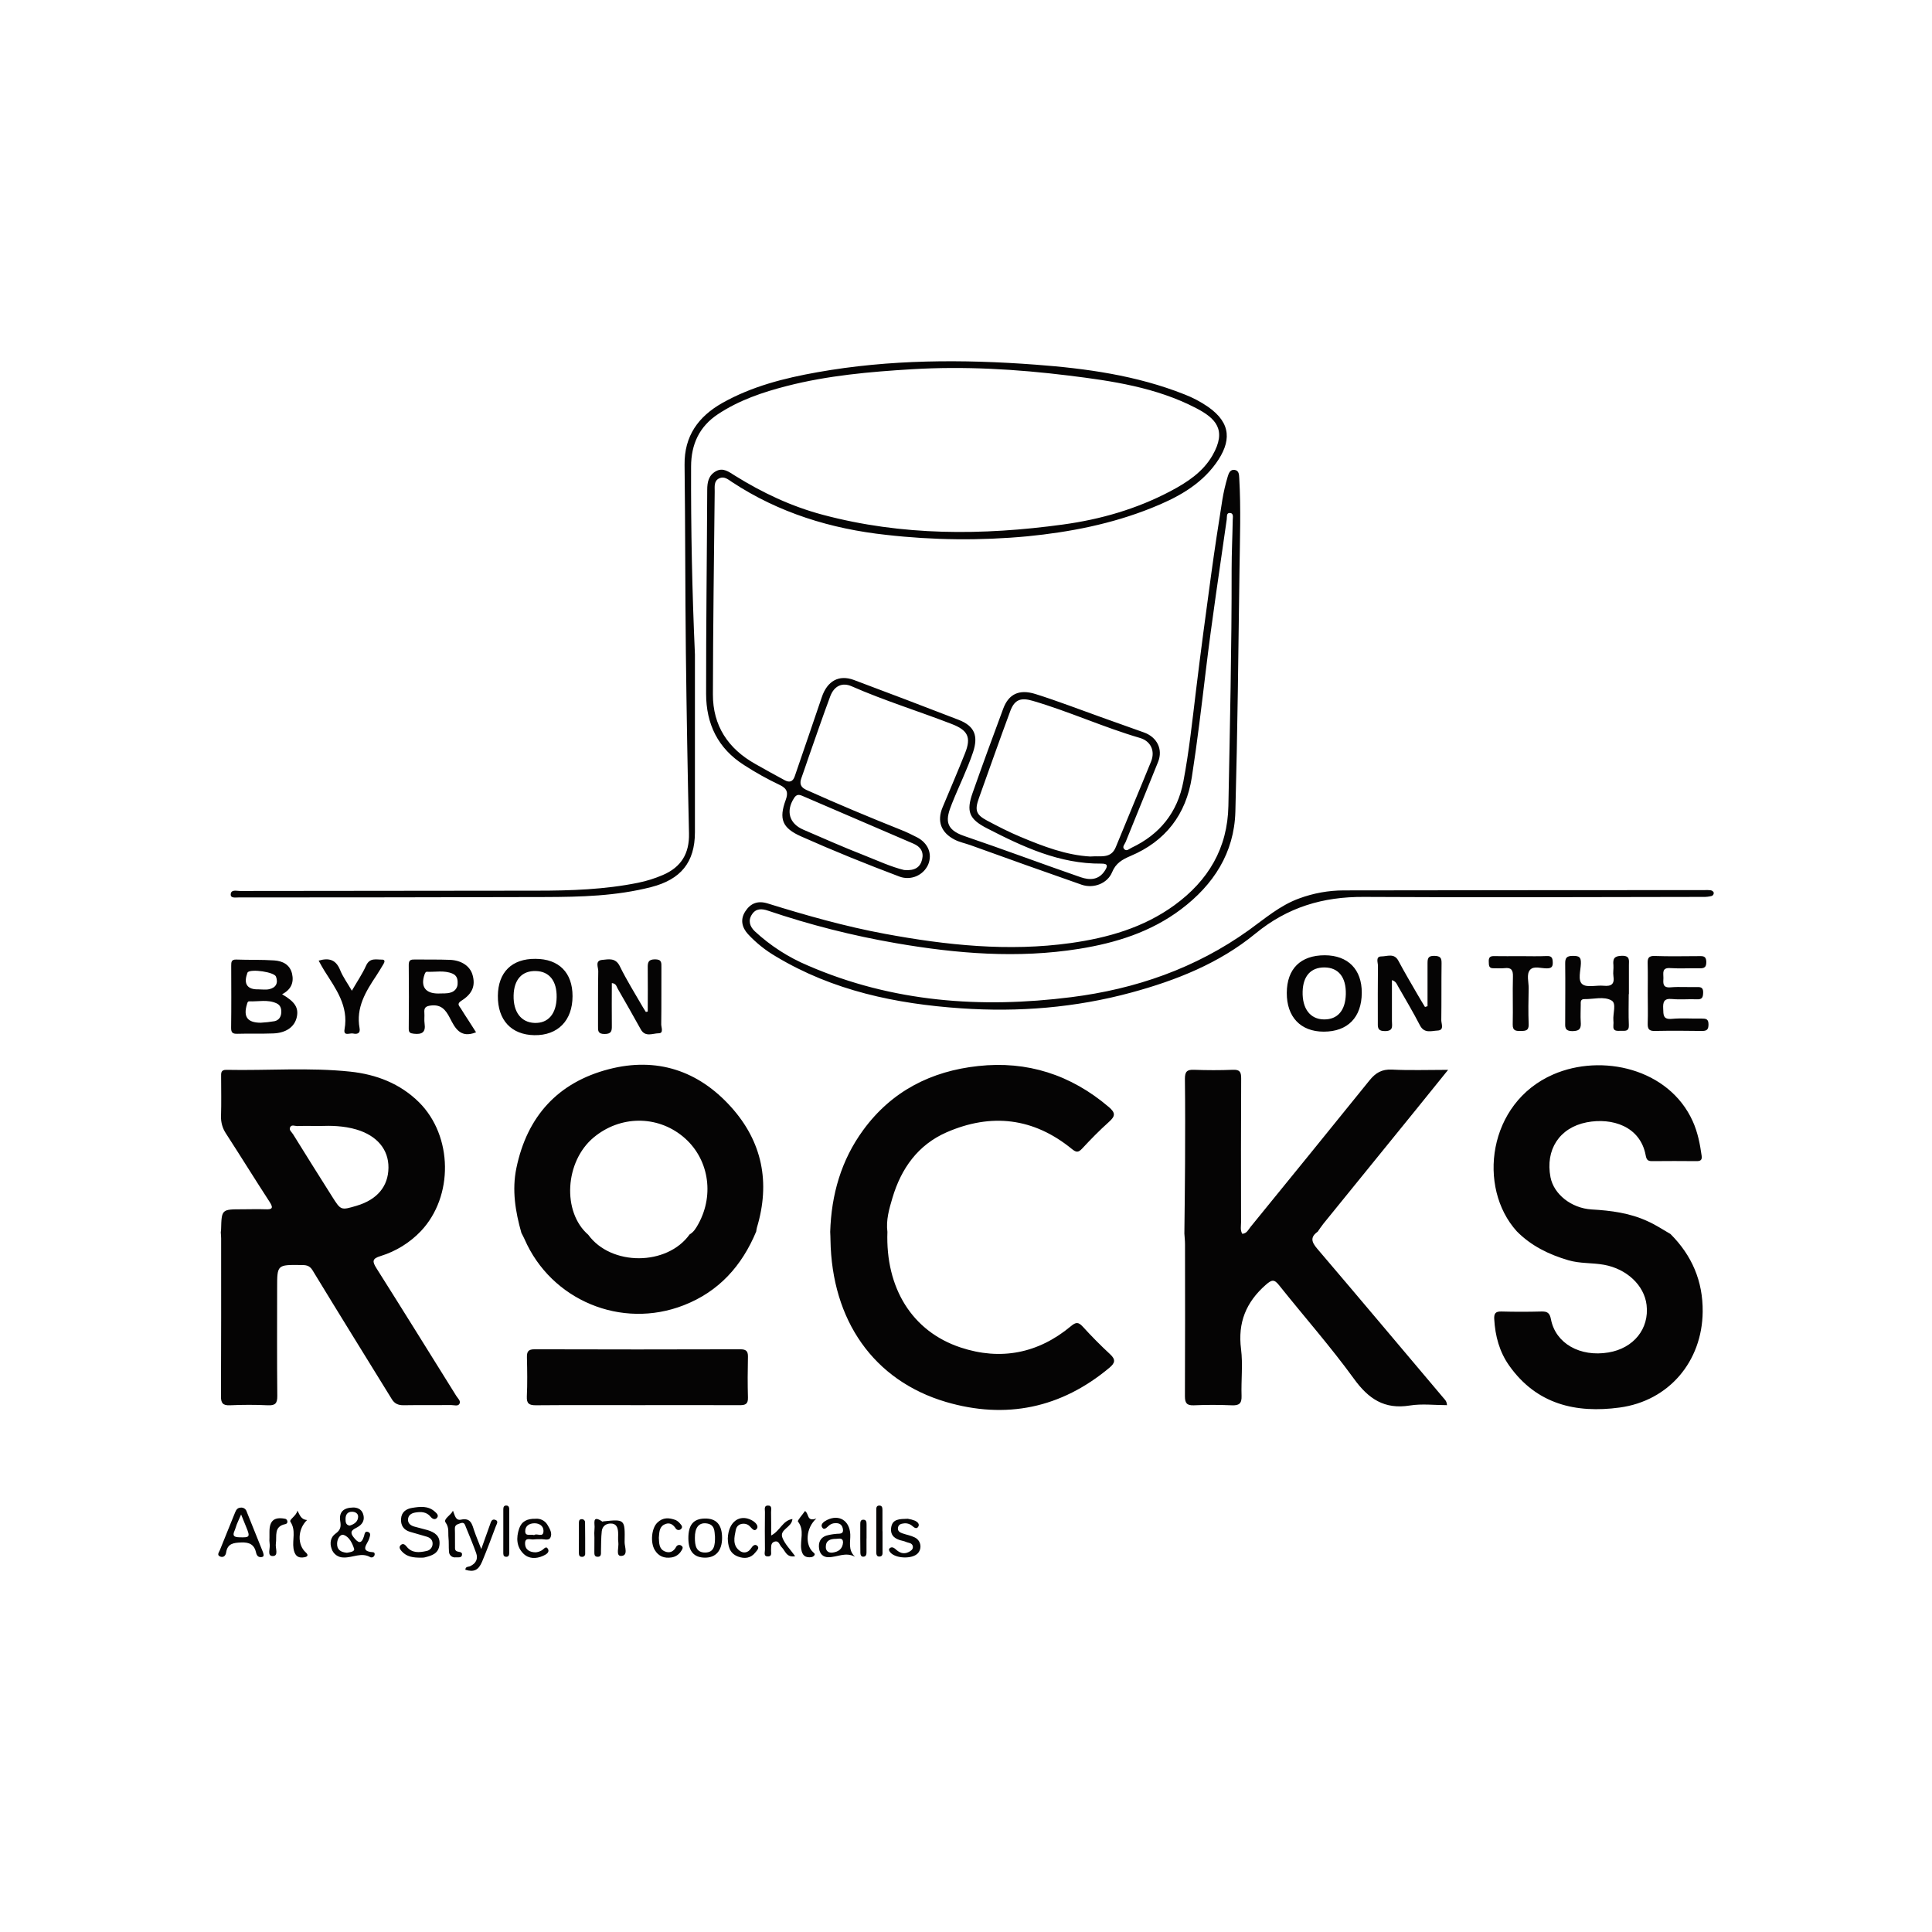
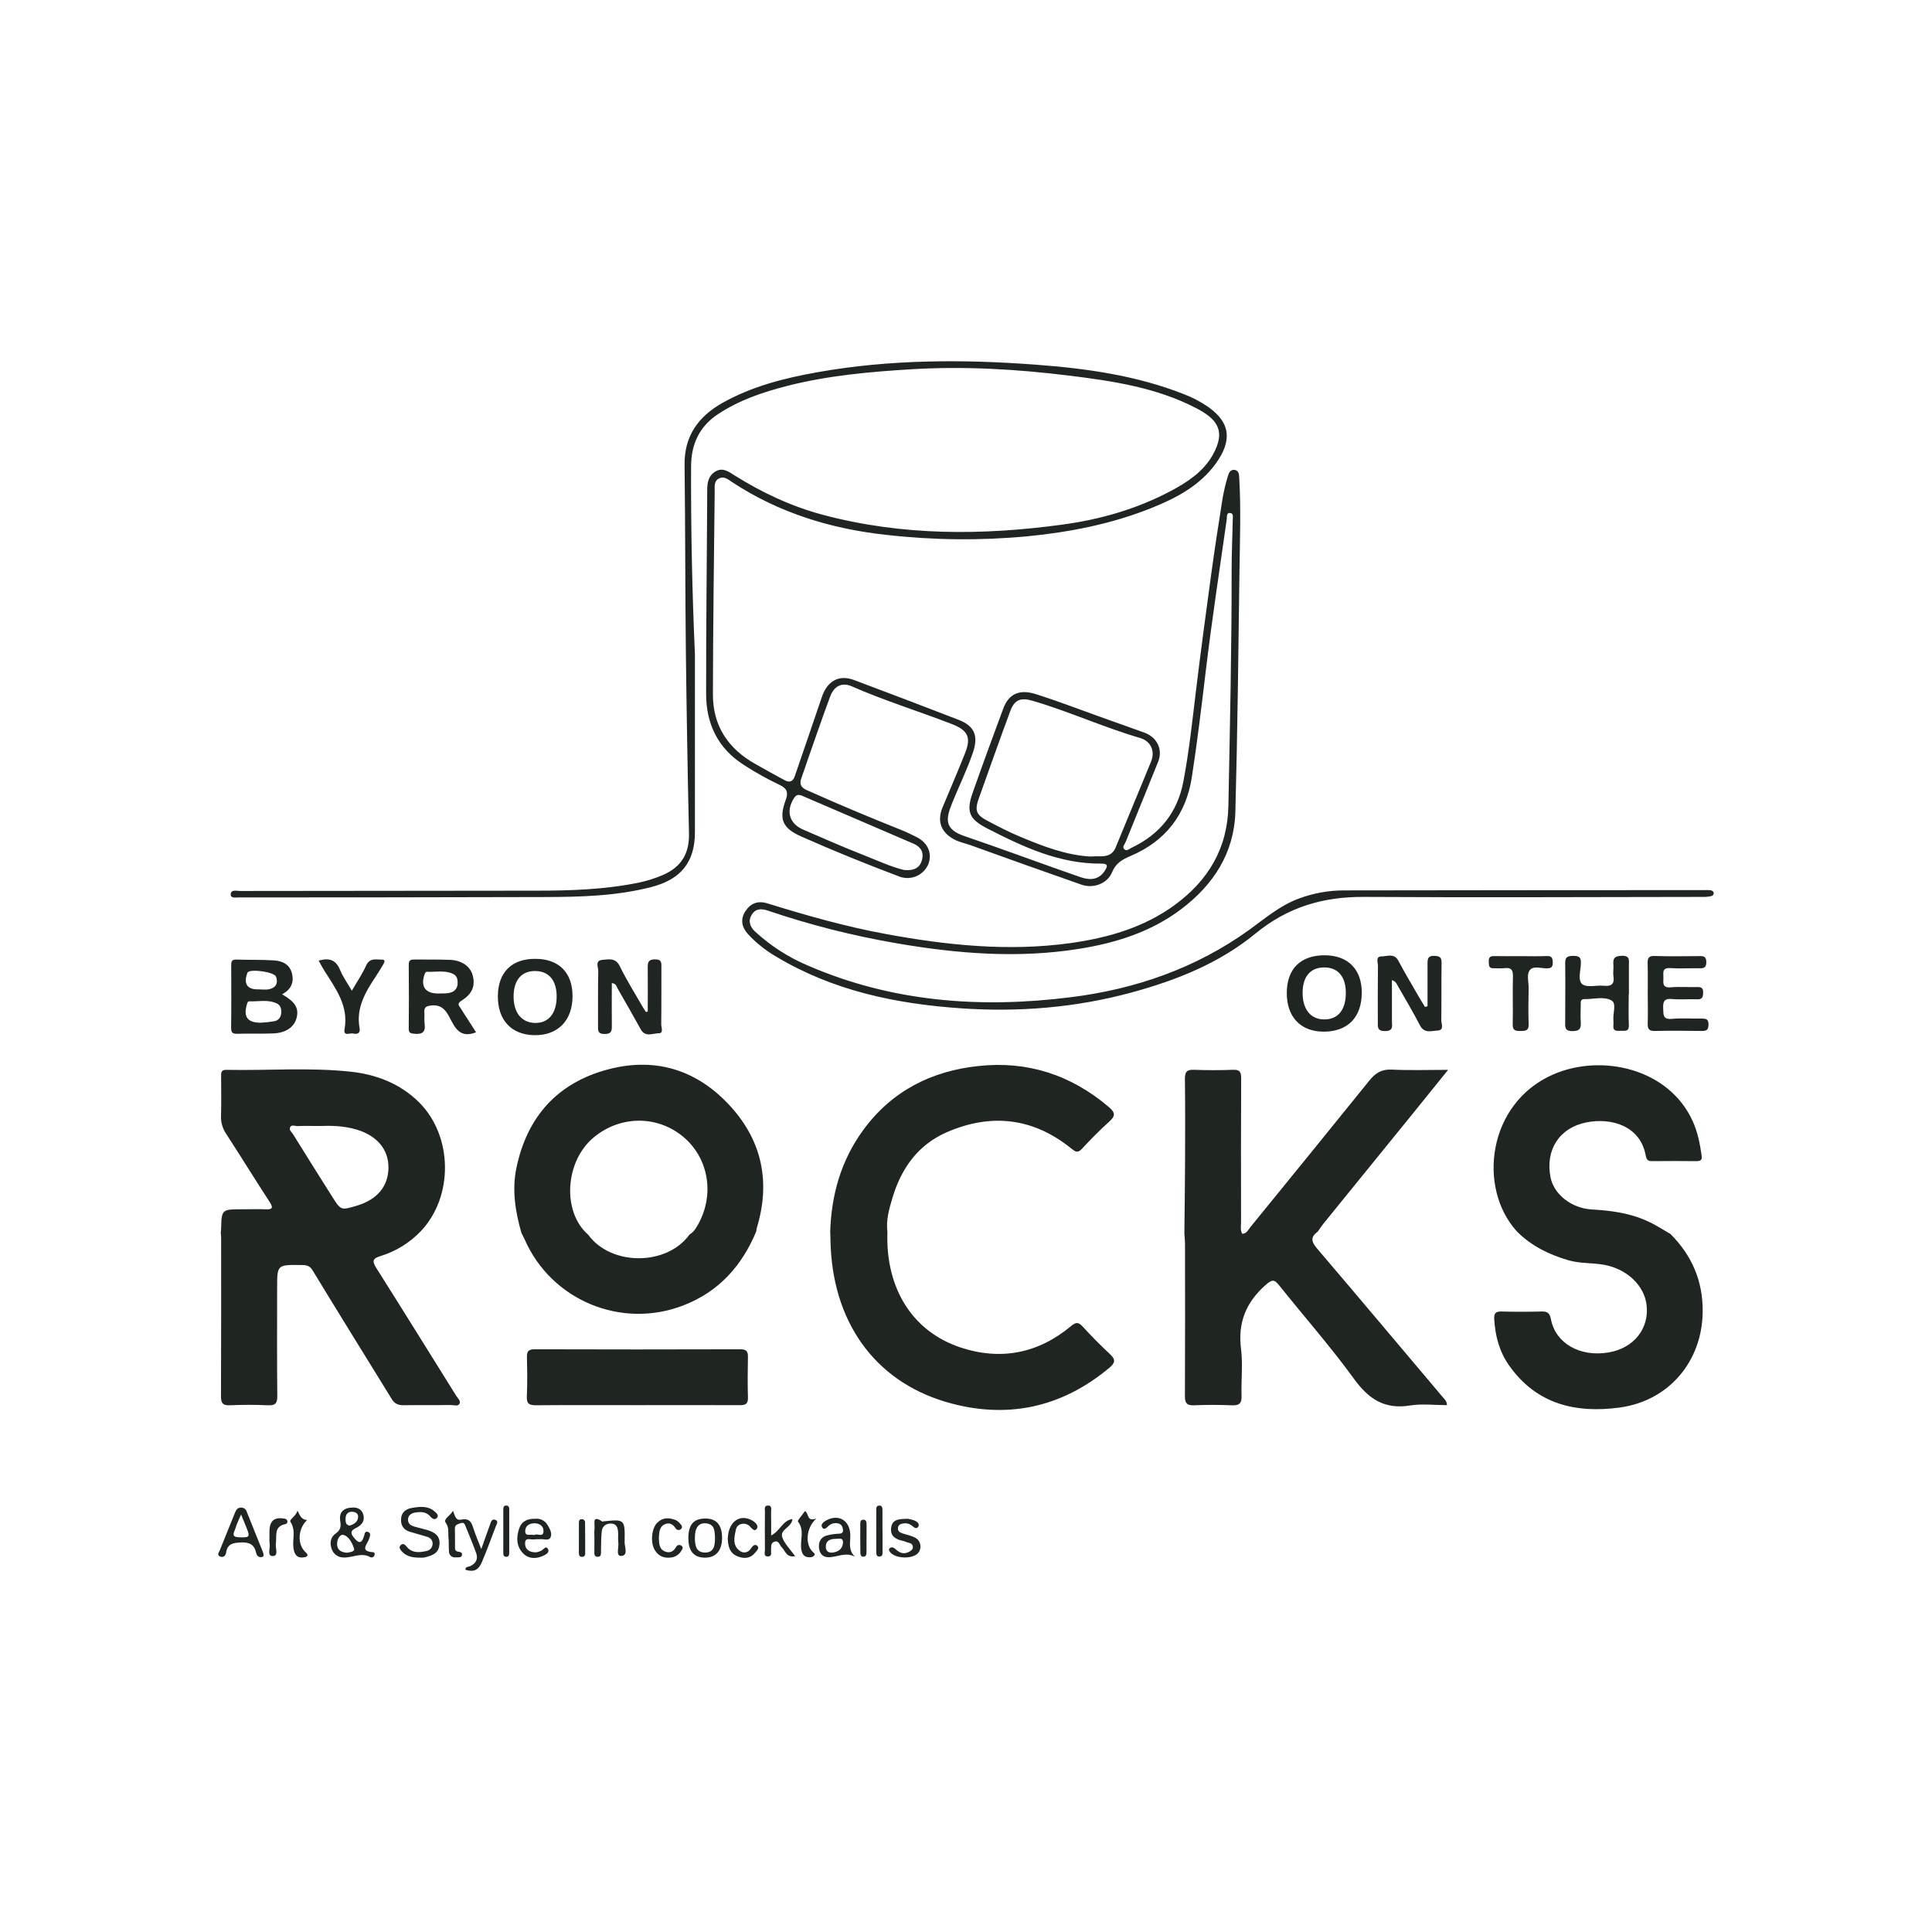
<svg xmlns="http://www.w3.org/2000/svg" viewBox="0 0 1080 1080" data-name="Capa 1" id="Capa_1">
  <defs>
-     <style>.cls-1{fill:#050404}</style>
+     <style>.cls-1{fill:#1F2622}</style>
  </defs>
  <path d="M253.21 844.5c1.06 2.49 1.37 5.62 4.47 5 5.59-1.21 6.2 2.62 7.43 6.25 1 2.94 2.22 5.8 3.92 10.18 2-5.49 3.38-9.56 4.86-13.61.5-1.36.88-3.32 2.8-2.78 2.27.63.94 2.44.48 3.66-2.48 6.6-4.94 13.22-7.66 19.73-2.05 4.92-4.64 6-9.36 4.58 0-1.92 1.7-1.54 2.76-2.05 3.13-1.51 4.45-4 3.26-7.31-1.77-4.88-3.74-9.7-5.74-14.5-.51-1.22-.78-3-3.07-2.14-1.61.61-3.17.8-3.08 3.12.14 3.34 0 6.7.08 10 0 .87-.17 1.87.85 2.47s3.55.07 3 2.36c-.37 1.45-2.22 1.06-3.46 1.11a3.3 3.3 0 0 1-3.77-3.25c-.22-2.59 0-5.21-.28-7.8-.29-2.79.5-5.48-1.59-8.4-1.47-2.02 2.89-4.01 4.1-6.62Zm-55.71-1.8c1.9 0 4.48.69 5.46 3.56 1.13 3.27-.21 5.84-3.18 7.46-2.39 1.3-4.8 2.22-2.11 5.62 2.54 3.2 4.31 4.13 5.82-.61.35-1.11.39-3.06 2.26-2.37s1 2.4.61 3.8c-.84 2.92-5.6 7 2.1 7.53 1 .08 1.14.94.9 1.66a1.79 1.79 0 0 1-2.23 1.19c-5-3-10 .28-14.92.11a7 7 0 0 1-6.83-4.83c-1.16-3.28-.62-6.51 2.22-8.54s3.09-3.94 2.59-7c-.78-4.92 1.71-7.5 7.31-7.58Zm-3.58 25.3c1.47-.29 4.59-.54 4-2.32-1-3-2.67-6.62-5.79-7.63-1.94-.62-3.59 2.15-3.69 4.67-.14 3.58 1.97 4.96 5.48 5.28Zm1.65-15.2c2.47-.77 4.53-2.18 4.63-4.89.07-1.87-1.61-2.85-3.46-2.83-2.58 0-3.57 1.73-3.58 4 0 1.69.1 3.48 2.41 3.75Zm40.28 17.93c-5 .12-8.56-.53-11.28-3.55-.86-1-1.81-2.23-.61-3.41s2.35-.48 3.27.69c3 3.85 7.1 3.48 11.16 2.56a4.12 4.12 0 0 0 3.43-3.91c.11-2.19-1.25-3.47-3.16-4.07-3.18-1-6.42-1.79-9.6-2.78-3.49-1.09-5.09-3.61-4.87-7.2.23-3.82 2.85-5.6 6.17-6.14 4.4-.72 9-1.28 12.71 2.09 1 .87 2.57 2.23 1 3.69-1 .95-2.37.41-3.34-.8-2.29-2.84-5.45-2.92-8.66-2.37-2.15.37-3.95 1.51-4 4 0 2.16 1.58 3.27 3.47 3.82 2.49.74 5.05 1.26 7.52 2 4 1.25 7.15 3.27 6.6 8.23s-4.29 6-8.17 7a5.35 5.35 0 0 1-1.64.15Zm-88.54-1.98c.19.85 0 1.49-.95 1.65-1.85.31-2.82-.72-3.17-2.34-1-4.6-3.66-6-8.38-5.81-4.35.18-7.63.58-8.41 5.64-.24 1.58-1.35 2.9-3.13 2.3-2.33-.78-.83-2.48-.37-3.64 2.78-7.06 5.72-14 8.53-21.1.61-1.51 1.33-2.58 3.1-2.68a3.13 3.13 0 0 1 3.38 2.26q4.53 11.34 9.1 22.66a9.82 9.82 0 0 1 .3 1.06Zm-12.53-22.15c-1.1 2.5-1.8 4-2.41 5.51-.48 1.21-.77 2.49-1.3 3.68-1.26 2.83-.1 3.47 2.63 3.56 5.92.2 6.23-.11 4-5.56-.8-2.05-1.64-4.08-2.92-7.19Zm197.5 12.88a31 31 0 0 1 .06-5c.39-2.35-1.8-8.06 4.43-3.88.09.07.33-.13.51-.15 12-1.24 12.14-1.24 11.88 11.57-.05 2.69 2.25 7.67-2 7.76-3.06.06-1.11-4.95-1.52-7.67-.27-1.82 0-3.72-.11-5.57-.17-2.61-.95-4.91-4.14-4.88-2.79 0-4.71 1.62-5 4.32-.41 3.68-.35 7.42-.44 11.13 0 1.51.26 3.24-2 3.14-1.86-.08-1.68-1.66-1.7-2.94 0-2.61.02-5.22.03-7.83Zm71.37.17c0 7.11-3.46 11.13-9.59 11.09s-9.19-3.55-9.26-10.66c-.07-7.62 2.78-11.1 9.19-11.21s9.63 3.38 9.66 10.78Zm-4-.87c-.29-2.61.15-6.8-5.13-7.24-4-.32-6.12 2.6-6.07 8.08 0 4.08.55 8.36 5.86 8.26 4.97-.1 5.47-4.13 5.37-9.1Zm78.29 11.45c-5.29-2.84-10 .3-14.86.26-3 0-4.8-1.89-5.21-4.83-.46-3.28.62-6 3.87-7.19a29 29 0 0 1 5.47-1c1.84-.3 4.62.53 3.93-3-.57-2.81-2.75-3.29-5.17-2.92a5.48 5.48 0 0 0-2.43 1.13c-1.26 1-2.78 3.11-4 1.09-1-1.74 1.08-3.26 2.77-4.09 6.81-3.34 12.65.39 13 8.05.19 4.13-1.45 8.6 2.63 12.5Zm-6.67-8c-.09-2.94-2.36-2-4-2-3.07 0-5.69.85-5.64 4.59 0 2.26 1.61 3.34 3.77 3.09 3.2-.43 5.6-1.91 5.87-5.72ZM299.32 849a7 7 0 0 1 6.67 3.31c1.33 2.24 2.93 4.88 1.66 7.28-1 1.86-3.72.62-5.67.83a30.38 30.38 0 0 0-3.32.1c-1.85.43-5.1-1.5-5.14 2.16s2.62 5.1 6 5.08a7.93 7.93 0 0 0 3.14-1c1.2-.57 2.5-2.85 3.59-1 1.23 2.09-1.12 3.27-2.74 4-3.82 1.7-7.91 1.73-10.92-1.26-3.9-3.88-4.11-8.88-2.39-14 1.4-4.09 4.48-5.59 9.12-5.5Zm-.74 9.13c1.5-1.33 5.33 1.82 5.23-2.48-.05-2.59-2.21-4.12-5-4.13-3.05 0-5.28 1.59-5.21 4.5.06 3.12 3.11 1.39 4.98 2.12ZM406.84 860c.32-9.33 6.62-13.76 13.33-10.21 1.9 1 4 3 3 4.62-1.52 2.31-2.95-.24-4.26-1.42a4.78 4.78 0 0 0-2.46-1.17c-2.56-.33-4.59.87-5.11 3.3-.87 4.15-2 8.71 2.16 11.79 2.07 1.54 4.7 1.16 6.31-1.34.91-1.4 2.15-2.69 3.53-1.45s-.3 2.7-1.12 3.75c-2.53 3.23-6 3.61-9.57 2.29-5.18-1.88-5.65-6.37-5.81-10.16Zm-38.54-.4c.19 3 0 6.22 3.32 7.64 2.81 1.19 5 .07 6.42-2.65a1.94 1.94 0 0 1 2.94-.47c1.26.86.34 2.07-.18 2.89a7.64 7.64 0 0 1-5.36 3.6c-4.07.64-7.32-.58-9.47-4.22-2.47-4.19-1.77-12 1.42-15.16s6.67-2.87 10.35-1.5a7.31 7.31 0 0 1 2.5 2.06c.74.8 1.57 1.85.5 2.88a1.89 1.89 0 0 1-2.95-.19c-1.66-2.53-3.73-3.7-6.54-2.22s-2.69 4.59-2.95 7.34ZM507.44 849a18.41 18.41 0 0 1 4.05 1.08c1.27.61 2.85 1.86 1.75 3.47-1 1.43-2.35.24-3.32-.58a6 6 0 0 0-4.67-1.38c-1.54.15-3 .6-3.28 2.42s1 2.64 2.48 3.14c2.27.8 4.72 1.19 6.84 2.26a5.62 5.62 0 0 1 1.77 8.9c-3.11 3.35-12.55 3-15.44-.59-.65-.8-1.05-1.7-.12-2.37s2-.38 2.94.49c2.14 2 4.49 3.28 7.5 1.76 1.21-.61 2.36-1.37 2.37-2.76s-1-2.19-2.48-2.47c-1.06-.2-2-.79-3.1-1-4-.84-7.16-2.63-6.58-7.31.64-5.06 4.74-4.91 9.29-5.06Zm-76.36 9.35c5.07-2.61 6.39-8.41 11.9-9.21-.38 4.87-7.42 5.74-5.6 10.47 1.4 3.63 4.48 6.61 7.12 10.31-4.92.93-5.48-3-7.53-5-1.22-1.16-1.49-3.89-4-3.13-2.31.71-1.79 2.93-1.95 4.74-.11 1.34.71 3.4-1.55 3.52-2.85.16-1.84-2.29-1.86-3.68-.1-7.07-.07-14.15 0-21.22 0-1.36-.62-3.46 1.55-3.54 2.68-.11 1.83 2.28 1.87 3.75.11 4.05.05 8.1.05 12.99Zm-264.81-13.93c1.31 2.57 2.07 5.05 5.38 5.29-5.31 5.09-5.52 13.81-.71 18.12 1.56 1.4 1.09 2.29-.57 2.65-3.94.84-5.75-1.12-6.31-4.94-.72-4.9 1.51-10-1.72-14.88-.81-1.23 3.37-3.27 3.93-6.24Zm283.73.25c2.35 1.44.83 6.19 6.36 4.18-6 5.41-6.3 14.74-1.9 18.77.57.52 1.3 1 .83 1.73a2.66 2.66 0 0 1-1.69 1.1c-3.32.45-5.13-.84-5.68-4.39-.79-5.1 2-10.58-1.86-15.51-.44-.55 2.49-3.77 3.94-5.88Zm-299.37 14.92v-3.34c0-6.11 2.6-8.35 8.46-7.3a1.62 1.62 0 0 1 1.53 1.33 1.33 1.33 0 0 1-1 1.69c-6.79 1.28-4.75 6.73-5.42 11-.38 2.43 1.77 6.9-1.77 6.87-3.39 0-1.17-4.51-1.71-7a16.07 16.07 0 0 1-.09-3.25ZM493.34 856v11.12c0 1.25.23 2.83-1.57 3s-1.92-1.34-1.93-2.63v-23.36c0-1.1 0-2.4 1.51-2.5 1.86-.13 1.94 1.3 1.95 2.65v11.68Zm-211.99-.57v-11.71c0-1.21.33-2.25 1.85-2.11 1.18.1 1.47 1.07 1.47 2v24.54c0 1.18-.4 2.27-1.92 2.1s-1.4-1.47-1.41-2.54c-.02-4.1 0-8.19.01-12.28Zm42.26 4.28v-8.35c0-.9.08-2 1.32-2.11a1.79 1.79 0 0 1 2.12 2q.1 8.63.07 17.26a1.63 1.63 0 0 1-1.71 1.77c-1.55.06-1.8-1-1.82-2.18-.01-2.82.01-5.61.02-8.39Zm160.77.29v7.76c0 1.16-.22 2.31-1.64 2.44s-1.77-1.1-1.79-2.22q-.09-8-.05-16.06c0-1.11.15-2.36 1.63-2.4 1.87 0 1.86 1.42 1.88 2.73V860Zm-95.91-494.22v99.44c0 16.91-8 26.45-24.49 30.67-19.51 5-39.34 5.51-59.24 5.56q-85.74.23-171.49.23c-1.81 0-4.56.56-4.25-2s3.32-1.61 5.17-1.62q83-.13 165.91-.17c19 0 38-.64 56.67-4.43a70.51 70.51 0 0 0 13.77-4.32c10.27-4.4 14.88-12 14.63-23.2Q384 415.13 383.4 364.3c-.4-34.81-.29-69.64-.72-104.46-.2-16.17 7.73-27 21.11-34.58 16.53-9.3 34.62-13.89 53.15-17.18 40.42-7.2 81.13-7.28 121.84-4.24 28.34 2.11 56.53 6 83.28 16.6a63.53 63.53 0 0 1 13.27 7c13.2 9.22 13 19.55 4.39 31.57-9 12.49-22.24 19.47-36.13 25-22.19 8.89-45.36 13.42-69.16 15.78a381.74 381.74 0 0 1-79.12-.81c-30.79-3.34-59.89-12.27-86.05-29.48-2.14-1.4-4.35-3.43-7.13-2.15-3.18 1.45-2.58 4.74-2.61 7.4-.41 37.8-.92 75.6-1 113.4-.05 17.54 8.49 30.36 23.65 38.88 5.49 3.09 11 6.19 16.54 9.15 2.57 1.37 4.52.86 5.57-2.27 5-14.74 10.16-29.42 15.11-44.18 3-9 9.51-12.76 17.95-9.62q29.37 11 58.59 22.3c9 3.51 11 9.06 8 18.11-3.33 9.87-8 19.17-11.82 28.79-3.35 8.35-4.39 14.2 7 18.06 21.77 7.4 43.3 15.5 65 23 4.88 1.69 10 1.72 13.44-3.55 1.64-2.5 2-4.09-1.82-4.05-23.42.21-43.83-9.36-64-19.74-10-5.13-11.73-9.4-8-19.89 5.54-15.73 11.27-31.39 17.08-47 3-8.09 8.85-11.05 18-8.18 12.34 3.86 24.42 8.56 36.61 12.9q12 4.31 24.1 8.6c7.26 2.61 10.67 9.38 7.88 16.39-6 15-12.16 29.9-18.18 44.88-.5 1.24-2.1 2.68-.72 4s2.75-.22 4-.81c15.88-7.48 25.74-19.83 29-37 3.2-16.81 5-33.84 7.06-50.82 2.64-21.78 5.56-43.52 8.53-65.25 1.89-13.8 4-27.58 6.19-41.35a103.61 103.61 0 0 1 3-13c.53-1.79 1.33-4.28 4-3.8 2.32.41 2.35 2.59 2.46 4.47 1 17.12.37 34.26.14 51.38-.6 45.06-1.08 90.12-2.3 135.17-.63 23.09-12.26 40.93-30.37 54.57-16.87 12.72-36.43 18.82-57 22.12-34.27 5.48-68.34 2.7-102.18-3.14a473.46 473.46 0 0 1-71.68-18.19c-3.54-1.21-6.74-1.32-8.95 2-2.33 3.45-1.33 6.8 1.55 9.53a101.78 101.78 0 0 0 29.75 19.17c47.24 20.47 96.65 24 147.06 17.65 36-4.51 69.6-16.16 99.36-37.49 9-6.47 17.35-13.78 28.1-17.7a72.33 72.33 0 0 1 25-4.5q100.83-.15 201.66-.17a20.65 20.65 0 0 1 3.34.09 2.4 2.4 0 0 1 1.69 1.08 1.7 1.7 0 0 1-1.26 2.16 17.2 17.2 0 0 1-4.36.48c-63.31.07-126.62.38-189.93 0-22.83-.13-42.58 5.72-60.62 20.54-20.14 16.54-44.21 26.12-69.39 32.94-31.23 8.47-63 11-95.07 8.8-36.41-2.49-71.69-9.84-103.55-29a67.69 67.69 0 0 1-15.62-12.5c-3.39-3.76-4.43-8.16-1.47-12.72s7-6.11 12.48-4.41c21.61 6.7 43.4 12.9 65.64 17 34.32 6.37 69 10 103.8 5.14 20.65-2.91 40.67-8.57 58-21.19 18.86-13.75 29.67-31.79 30.12-55.53.83-44.12 1.87-88.23 1.81-132.35 0-9.12.46-18.24.61-27.35 0-1.51.71-3.9-1.65-4-2-.06-1.5 2.2-1.69 3.57-4 28.15-8.3 56.25-11.69 84.47-2.4 19.93-4.75 39.87-7.83 59.7-3.23 20.84-14.74 35.77-34.25 44-4.65 2-8.24 4-10.32 9.08-2.59 6.32-10.37 9.29-17 7q-31.17-10.89-62.21-22.13c-3-1.07-6-1.62-8.91-3.12-7.46-3.9-9.92-10.21-6.63-18.05 4.22-10.09 8.54-20.14 12.58-30.31 3.54-8.9 1.46-12.77-7.46-16.23-18.61-7.2-37.73-13.08-56-21.11-5.23-2.29-9.76-.21-11.94 5.65-4.2 11.3-8.11 22.71-12.11 34.09-1.36 3.84-2.58 7.74-4 11.57-1.16 3.18-.42 5.2 2.83 6.66 17.57 7.91 35.34 15.33 53.23 22.47 2.92 1.17 5.77 2.56 8.57 4 6.27 3.25 8.7 9.37 6.2 15.32a12.73 12.73 0 0 1-15.91 6.68c-18.58-7-37-14.44-55.11-22.51-10.56-4.71-12.49-9.72-8.58-20.38 1.42-3.87 1-6.34-3.36-8.38A172.5 172.5 0 0 1 416 427.72c-14.74-9.35-21.26-23.06-21.28-39.85-.05-38 .46-76 .62-113.94 0-4.39.76-8.23 4.83-10.5s7.33.39 10.66 2.46c15.34 9.54 31.43 17.16 49.05 21.86 44.45 11.86 89.31 11.62 134.37 5.46 21-2.87 41.28-8.71 60.15-18.7 9.27-4.9 18.1-10.69 23.42-20 8.16-14.26 1.75-20.69-9.25-26.4-22.3-11.57-46.81-15.17-71.32-18.19-29-3.57-58.18-5.27-87.41-3.52-23.55 1.42-47.08 3.49-70 9.38-13.48 3.46-26.59 7.89-38.39 15.68-10.63 7-15.09 17-15.13 29.31q-.19 52.53 2.15 105.01Zm221.19 113c5.66-.46 11.36 1.4 14.06-5.21 6.51-16 13.23-31.84 19.71-47.81 2.46-6-.18-11.49-6.18-13.24-20.29-5.93-39.57-14.78-59.86-20.73-6.54-1.92-10.16-.92-12.61 5.62-6 16.16-11.72 32.44-17.54 48.68-2.46 6.85-1.7 9.31 4.62 12.67 6.06 3.21 12.17 6.37 18.49 9 12.84 5.4 25.85 10.35 39.31 11.05Zm-104.11 7.57c5.83.51 8.89-1.56 9.92-5.92s-1-7.19-4.93-8.86q-31-13.37-62.06-26.69c-2-.85-3.29-.8-4.62 1.28-4.66 7.27-2.69 14.26 5.25 17.65 11 4.73 22 9.64 33.19 14 8.06 3.19 15.97 6.86 23.25 8.57ZM235.26 688.22a52.46 52.46 0 0 1-22.48 13.91c-4.76 1.43-4.75 3-2.38 6.76 15 23.73 29.79 47.58 44.64 71.39.86 1.39 2.64 2.81 1.83 4.4s-3 .75-4.56.76c-8.93.08-17.86-.05-26.79.09-2.9 0-4.92-.84-6.46-3.34-14.79-24-29.7-48-44.37-72.13-1.75-2.87-3.89-2.89-6.52-2.91-13.25-.15-13.25-.15-13.25 12.85 0 20.1-.12 40.2.09 60.29.05 4.21-1.14 5.47-5.33 5.27-7.05-.34-14.14-.31-21.2 0-4 .17-5-1.33-4.95-5.12.14-29.4.09-58.8.09-88.2 0-1.11-.13-2.22-.2-3.32.06-.55.15-1.11.17-1.66.29-11.26.29-11.26 11.86-11.26 4.28 0 8.57-.16 12.84 0 3.82.17 4.74-.57 2.41-4.16-8.21-12.63-16.13-25.45-24.32-38.1a16.53 16.53 0 0 1-2.83-9.91c.23-7.25.07-14.52.06-21.78 0-2.09-.29-4.09 3-4 23.07.47 46.2-1.43 69.19 1 14.46 1.54 27.82 6.59 38.49 17.18 18.86 18.84 19.35 52.55.97 71.99Zm-56.16-58.79c-5.53 0-9.24-.09-12.95.05-1.36 0-3.22-1-4 .73-.71 1.55 1 2.68 1.69 3.86q10.85 17.49 21.85 34.87c4.86 7.7 4.88 7.69 13.67 5.08 11.49-3.4 17.7-10.83 17.79-21.29.1-10.13-6.37-17.87-17.78-21.29-7.24-2.17-14.65-2.22-20.27-2.01Zm557.48 59.11c-4.23 3-3.47 5.71-.3 9.43 23.63 27.69 47 55.56 70.52 83.38.82 1 1.93 1.77 2.08 4.14-6.93 0-14-.89-20.72.19C773.91 788 765 782 756.83 770.7c-13.07-18-27.86-34.76-41.76-52.18-2.76-3.47-4.07-3.31-7.52-.27-11 9.69-15.68 21.11-13.8 35.86 1.09 8.6 0 17.47.29 26.2.15 4.3-1.39 5.43-5.46 5.26-7.06-.29-14.14-.31-21.2 0-4 .16-5-1.29-5-5.1.13-28.27.08-56.55.05-84.82 0-2-.23-4.06-.36-6.08.13-13 .33-26 .38-39.07.06-15.83.12-31.66-.08-47.48 0-3.93 1.17-5.16 5.05-5 7.25.27 14.53.29 21.78 0 3.8-.16 4.64 1.19 4.62 4.77-.14 26.81-.11 53.62-.06 80.44 0 2.14-.56 4.42.68 6.48 2.54-.16 3.36-2.31 4.58-3.8Q732.38 645 765.51 604c3.43-4.27 6.92-6.37 12.6-6.09 10 .51 20 .14 31.4.14-6.74 8.35-12.72 15.78-18.72 23.18q-25.47 31.42-50.95 62.77c-1.17 1.47-2.18 3-3.26 4.54Zm197.23 1.28c12 12 18.17 26.35 18 43.46-.29 27.74-18.85 49.8-46.38 53.54-24.52 3.33-46.43-1.82-61.7-23.32-5.53-7.75-7.93-16.68-8.45-26.18-.17-3.15.8-4.26 4-4.18q11.16.3 22.33 0c3.3-.08 4.68.69 5.39 4.38 2.6 13.5 16.29 21.17 32.13 18.52 14.12-2.36 22.88-13.26 21.32-26.55-1.29-11-11.1-20.2-23.86-22.48-6.59-1.18-13.32-.6-19.88-2.53-10.88-3.2-20.73-8-28.78-16.13-22.19-24.45-16.34-71.75 20.3-87.72 27.12-11.82 64.69-3.35 78 26.1 2.81 6.21 4.07 12.71 5 19.35.32 2.22-.51 3-2.7 3-8.38-.07-16.76-.1-25.13 0-2.41 0-3-.94-3.44-3.19-3-16.35-18.84-21.23-33-18.5-15.3 3-23.19 15.39-20.22 30.7 1.84 9.45 11.57 17.3 23 18 10.86.62 21.51 2 31.44 6.65 4.41 1.97 8.45 4.68 12.63 7.08Zm-437.74-1.19c-1.11 31.25 13.7 55.61 40.94 64.63 22.36 7.41 43.37 3.33 61.67-11.94 2.75-2.3 4.15-2.38 6.57.26 4.88 5.35 10 10.54 15.3 15.44 3.24 3 2.78 4.9-.32 7.5-27.08 22.71-58 29-91.42 19.18-40.57-12-63.87-45.72-64.57-90.65 0-1.48-.1-3-.15-4.44.63-20.75 6.1-40 18.44-56.88 15.91-21.8 38.05-33 64.28-35.81 27.37-3 51.79 4.85 72.93 22.83 4 3.36 3.74 5.2.16 8.41-5.26 4.7-10.21 9.77-15 14.93-2.16 2.31-3.33 2.14-5.75.17-21.36-17.43-45-20.19-70-9.29-16 7-25.38 20.21-30.26 36.62-1.82 6.14-3.68 12.41-2.82 19.04Zm-73.35-.2c-8 19.21-20.88 33.59-40.52 41.22a69.46 69.46 0 0 1-89-37c-.52-1.17-1.15-2.29-1.73-3.44-3.39-11.91-5.36-24-2.8-36.29 6-28.92 23.25-47.89 51.77-55.26 26.63-6.88 49.87.78 68.17 21.08 17.54 19.44 22.09 42.31 14.51 67.48a17.61 17.61 0 0 0-.4 2.21Zm-37.22 1.62c2.36-1.36 3.65-3.61 4.9-5.88 9.23-16.77 5.59-37.2-8.73-48.91-14.54-11.9-35-11.68-49.73.52-16.22 13.43-17.83 41.72-3.1 54.47 12.78 17.57 44.03 17.46 56.66-.2ZM798 562.48v-23.83c0-2.72.18-4.42 3.84-4.32 3.33.09 4.06 1.14 4 4.18-.14 10.61 0 21.22-.15 31.83 0 2 1.81 5.57-2.11 5.75-3.37.15-7.38 1.8-9.8-2.88-3.84-7.43-8.12-14.63-12.29-21.89-.67-1.17-1.08-2.7-3.39-3.43v22.93c0 2.62 1 5.52-3.81 5.57-4.52.05-4.09-2.38-4.08-5.26 0-10.43-.07-20.85.07-31.28 0-1.86-1.47-5.21 2-5.21 3.16 0 7.07-2 9.42 2.42 3.48 6.56 7.28 12.94 11 19.38 1.25 2.18 2.58 4.31 3.87 6.46Zm-640.31-6.68c7.24 4.18 9.35 7.6 8.21 12.78-1.19 5.39-5.88 8.83-13.13 9.11-6.69.26-13.4 0-20.09.2-2.61.07-3.51-.6-3.48-3.37.16-11.53.08-23.07.05-34.61 0-2 0-3.61 2.83-3.51 7.06.26 14.15 0 21.19.48 4.65.31 8.78 2.27 10 7.45 1.08 4.87-.45 8.79-5.58 11.47Zm-11.91 15.91a65.7 65.7 0 0 0 7.7-.86c2.4-.53 3.65-2.39 3.76-4.89.09-2.18-.48-4.09-2.62-5.08-5-2.3-10.21-.91-15.34-1.12-.84 0-1 .83-1.21 1.56-2.18 7.12.24 10.38 7.71 10.39Zm-1.41-18.66c2 0 4.13.35 6.06-.07 3.75-.82 5.22-3.37 3.85-7.05-.95-2.56-13.94-4.45-15.82-2.41a2.6 2.6 0 0 0-.38 1c-1.93 5.59.31 8.7 6.29 8.53Z" class="cls-1" />
  <path d="M362.09 565.47c0-8.14.11-16.28 0-24.42-.06-3 .28-4.77 4.08-4.77s3.57 1.93 3.56 4.53c-.07 10.6.06 21.2-.1 31.8 0 1.7 1.48 5-1.42 5-3.29 0-7.48 2.35-10-2.16q-6.36-11.45-12.91-22.78c-.67-1.17-.85-2.92-3.28-3.11 0 8-.11 15.88 0 23.78.06 3-.24 4.67-4.07 4.67s-3.67-1.92-3.65-4.52c.06-10.23-.09-20.46.13-30.68 0-2.15-1.95-5.85 2.2-6.22 3.59-.33 7.47-1.37 9.88 3.6C350.32 548 355 555.4 359.36 563c.52.91 1.11 1.79 1.67 2.68Zm548.38-9.74c0 5.76-.19 11.52.07 17.27.16 3.61-2 3.25-4.26 3.23s-4.75.57-4.39-3.09a14.45 14.45 0 0 0 0-2.79c-.34-3.81 1.85-9.41-1-11.05-4.25-2.5-10.09-.69-15.25-.79-2.27 0-2 1.72-2 3.15 0 3.16-.21 6.34 0 9.47.27 3.54-.34 5.25-4.63 5.27-4.54 0-4.07-2.45-4.06-5.31 0-10.77.14-21.55 0-32.32-.06-3.37.85-4.43 4.35-4.43s4.53.69 4.43 4.24c-.12 4-1.89 9.49.84 11.63 2.58 2 7.83.44 11.87.83 4.25.42 6.2-.85 5.47-5.4-.31-2 .16-4.1 0-6.12-.37-3.57.41-5.12 4.66-5.23 4.75-.12 4 2.57 4 5.27v16.17Zm-644.35 21.33c-8.92 3.58-11.8-2.52-14.71-8.14-2.29-4.42-4.81-7.55-10.61-6.82-3 .38-3.78 1.36-3.58 4 .16 2-.17 4.13.13 6.13.71 4.88-1.48 6.13-6 5.63-2.08-.24-2.87-.61-2.86-2.84.11-11.92.14-23.83 0-35.75 0-2.78 1.39-2.93 3.47-2.9 6.51.09 13-.07 19.54.19s11.22 3.54 12.63 8.32c1.75 6 .07 10.61-6.21 14.54-2.87 1.8-1.11 2.94-.29 4.35 1.32 2.24 2.8 4.39 4.2 6.58s2.82 4.38 4.29 6.71ZM245 555.38c2.14-.15 4.74.24 7.26-.66a5.11 5.11 0 0 0 3.55-5.07c.11-2.39-.48-4.41-2.92-5.42-4.64-1.94-9.5-.78-14.26-1-.78 0-1 .75-1.31 1.5-2.32 6.7.41 10.67 7.68 10.65Zm676.1-.06c0-5.58.11-11.16-.05-16.73-.08-2.91.45-4.31 3.91-4.19 8.17.29 16.35.11 24.53.08 2.3 0 4.29-.31 4.35 3.24.06 3.82-2.06 3.58-4.6 3.55-5.2-.07-10.42.23-15.61-.1-4.81-.31-3.72 2.91-3.77 5.5s-.74 5.66 4 5.25c5-.43 10 0 15-.15 2.44-.08 3.28.75 3.21 3.17s-.47 3.82-3.4 3.68c-4.64-.22-9.33.3-13.93-.16s-5.19 1.63-5 5.44c.13 3.43-.13 6.1 4.83 5.65 5.53-.51 11.14-.06 16.71-.16 2.34 0 3.77.19 3.78 3.22s-1 3.75-3.86 3.7c-8.73-.15-17.47-.17-26.2 0-3.32.07-4-1.24-3.92-4.28.19-5.55.02-11.14.02-16.71ZM299.29 536c13.15 0 20.79 7.74 20.76 20.87 0 13.63-8.22 22-21.31 21.8-12.91-.2-20.56-8.44-20.43-22 .13-13.2 7.83-20.78 20.98-20.67Zm-12.18 20.54c-.2 9.21 4.23 15 11.68 15.28 7.66.29 12.27-5.09 12.38-14.45.12-9.05-4.13-14.37-11.61-14.55-7.74-.24-12.26 4.75-12.45 13.67ZM740.56 534c13 .05 20.74 7.91 20.68 21-.07 13.74-7.88 21.71-21.28 21.7-12.9 0-20.72-8.23-20.64-21.71S727.07 534 740.56 534Zm11.76 21.72c.22-9.43-4.1-14.85-11.89-14.92-7.61-.06-12 4.75-12.25 13.43-.28 9.63 4.24 15.55 11.92 15.63s12-5.04 12.22-14.1Zm97.8-21.23c4.83 0 9.66.17 14.48-.06 2.89-.14 3.33 1.12 3.4 3.59s-.79 3.24-3.17 3.3c-3.26.08-7.44-1.59-9.55.87s-.68 6.78-.75 10.27c-.14 6.68-.26 13.38 0 20.06.16 3.66-1.7 3.77-4.42 3.8s-4.58-.05-4.49-3.7c.21-8.92-.13-17.84.12-26.75.11-3.71-1-5.1-4.68-4.67-2 .24-4.08 0-6.12.06-2.87.11-2.62-1.81-2.71-3.73-.09-2.09.56-3.1 2.81-3.06 5.04.09 10.06.03 15.08.02Zm-672 2.51c6.11-1.79 9.75-.3 12 5.23 1.57 3.89 4.14 7.38 6.57 11.59 2.91-5.05 5.84-9.34 7.94-14s5.69-3.32 9-3.39c1.64 0 1.49 1.24.8 2.36-1.35 2.22-2.64 4.48-4.09 6.64-5.92 8.88-11.43 17.86-9.34 29.3.57 3.07-1.45 3.5-3.67 3-1.73-.38-5.47 1.73-4.72-2.38 2.35-13.09-4.94-22.66-11.25-32.66-1.07-1.69-1.99-3.46-3.24-5.69Zm178.41 248.48c-19 0-38-.09-56.94.07-3.75 0-5.26-.85-5.08-4.92.34-7.25.22-14.52.05-21.77-.08-3.2.64-4.62 4.26-4.6q57.51.18 115 0c3.05 0 4.35.86 4.29 4.09-.17 7.63-.22 15.27 0 22.89.11 3.65-1.44 4.28-4.65 4.26-18.96-.09-37.94-.02-56.93-.02Z" class="cls-1" />
</svg>
